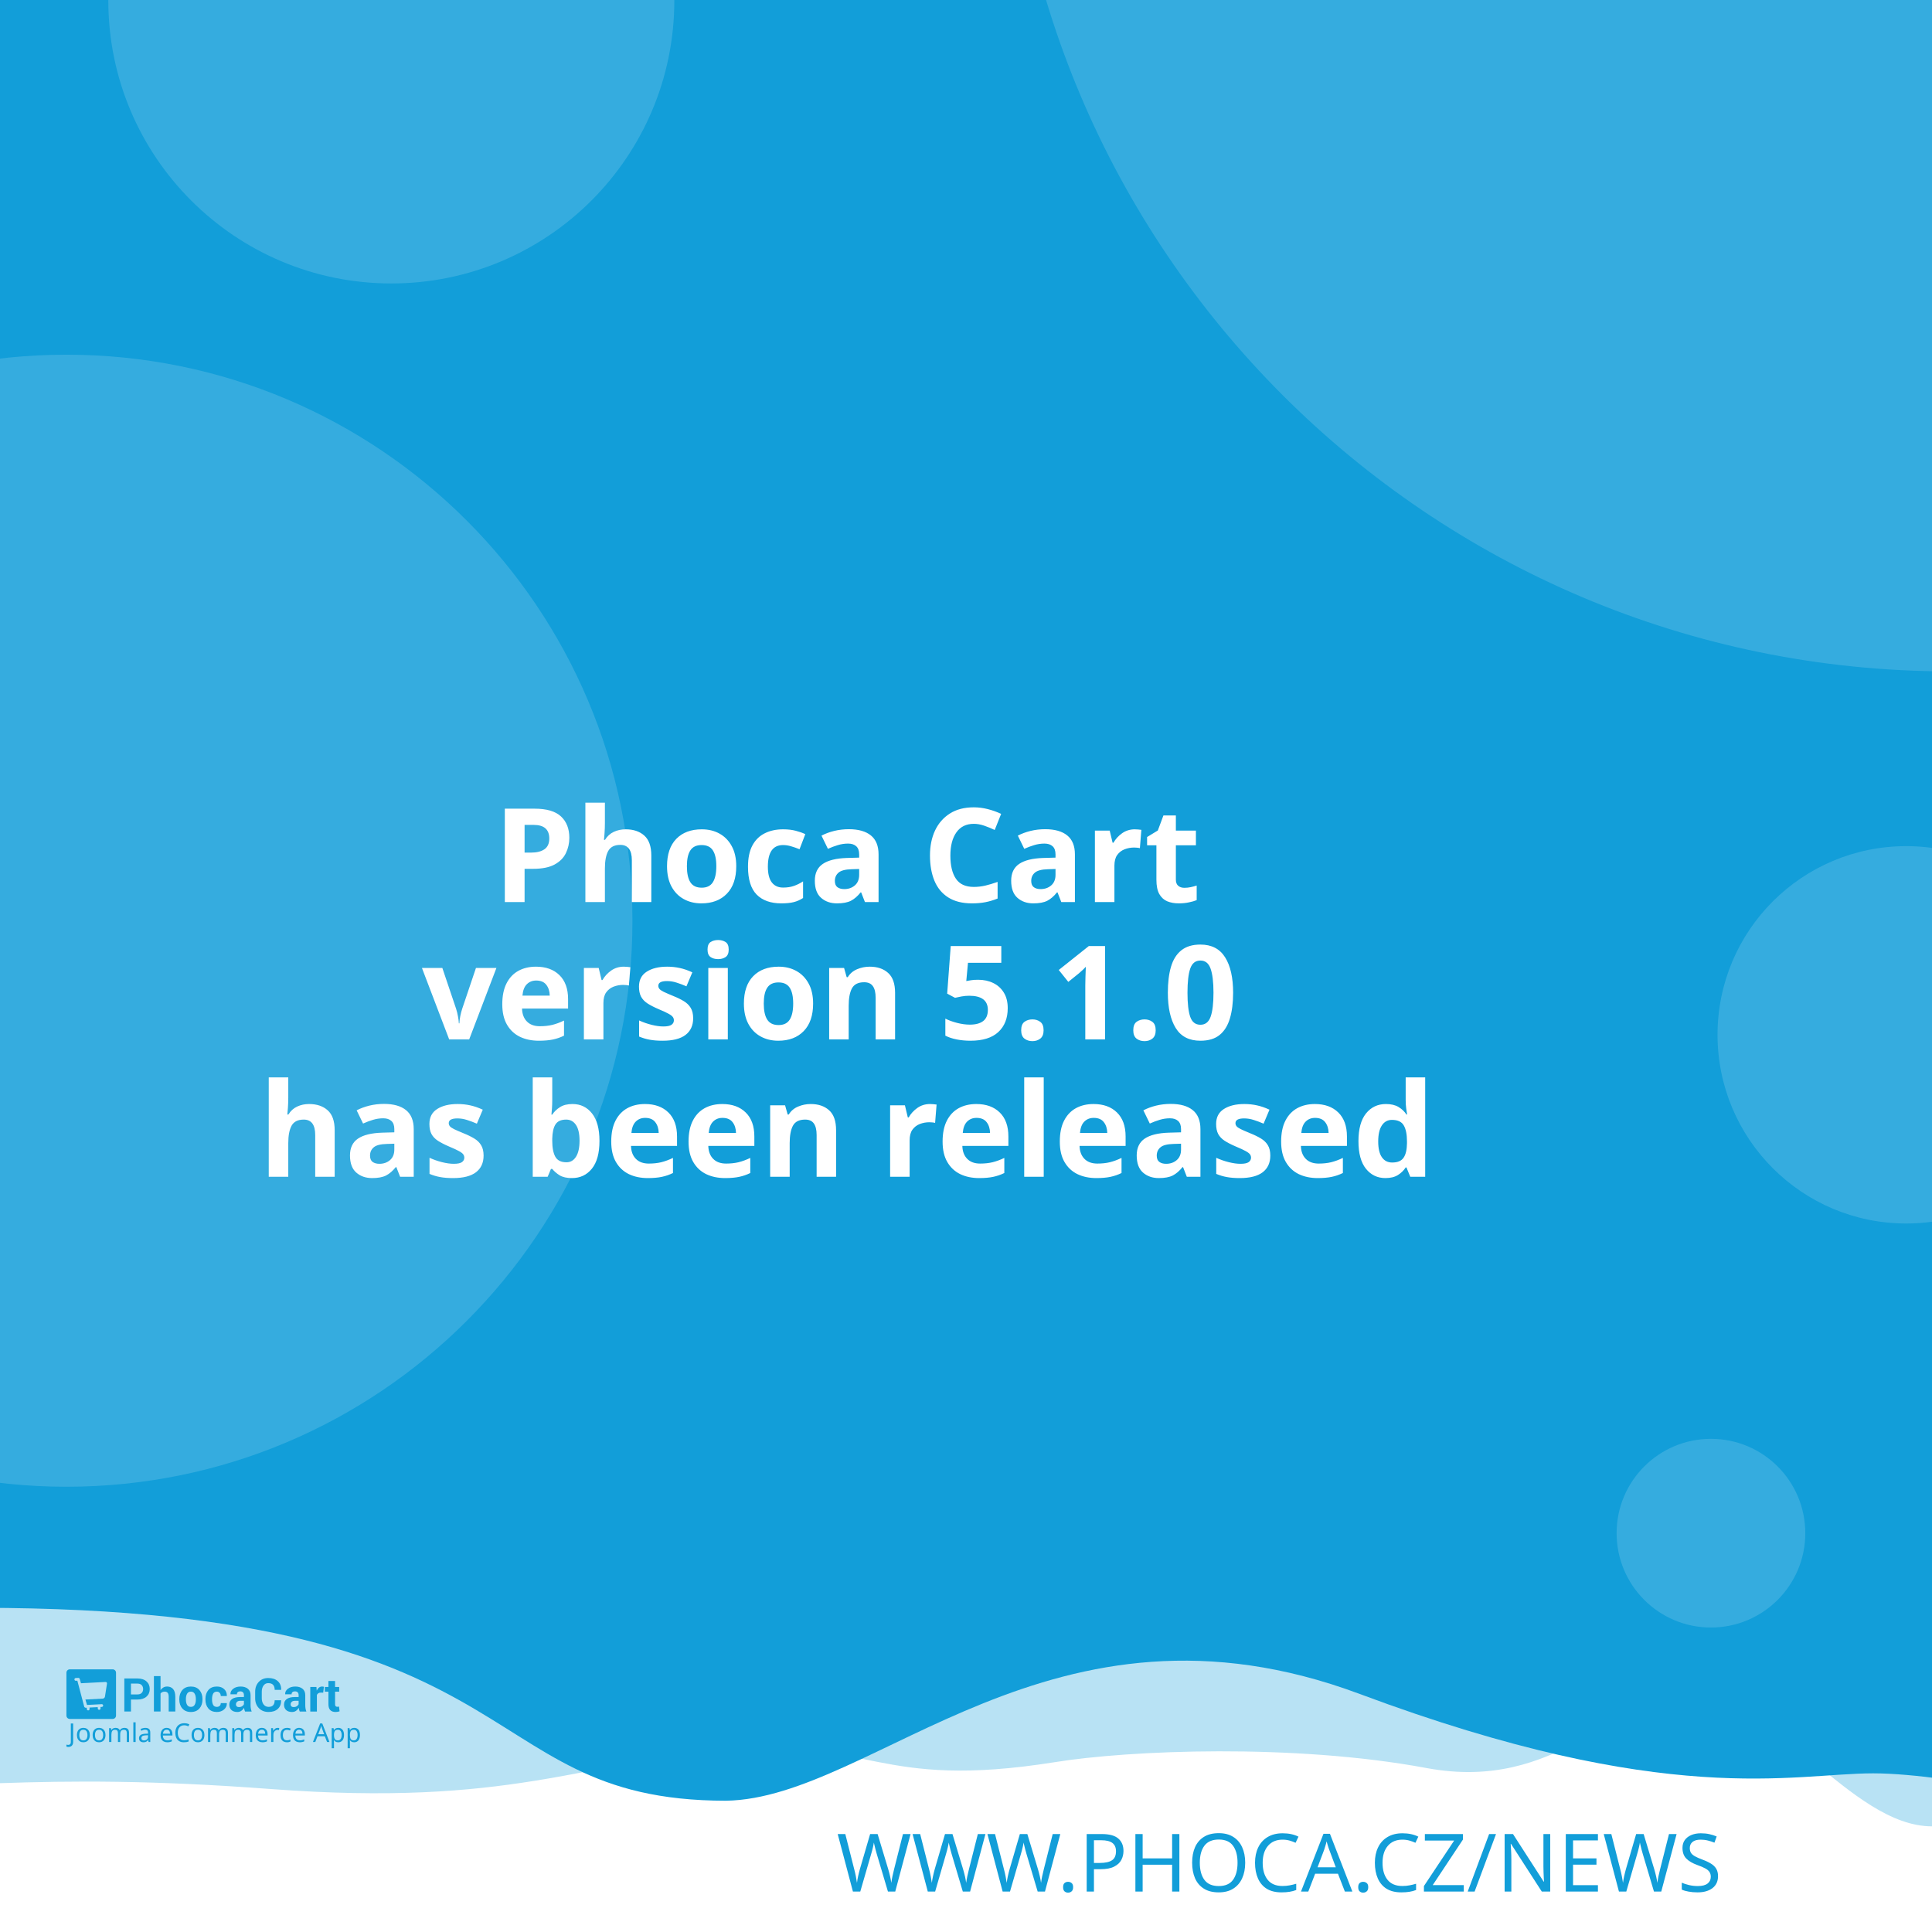
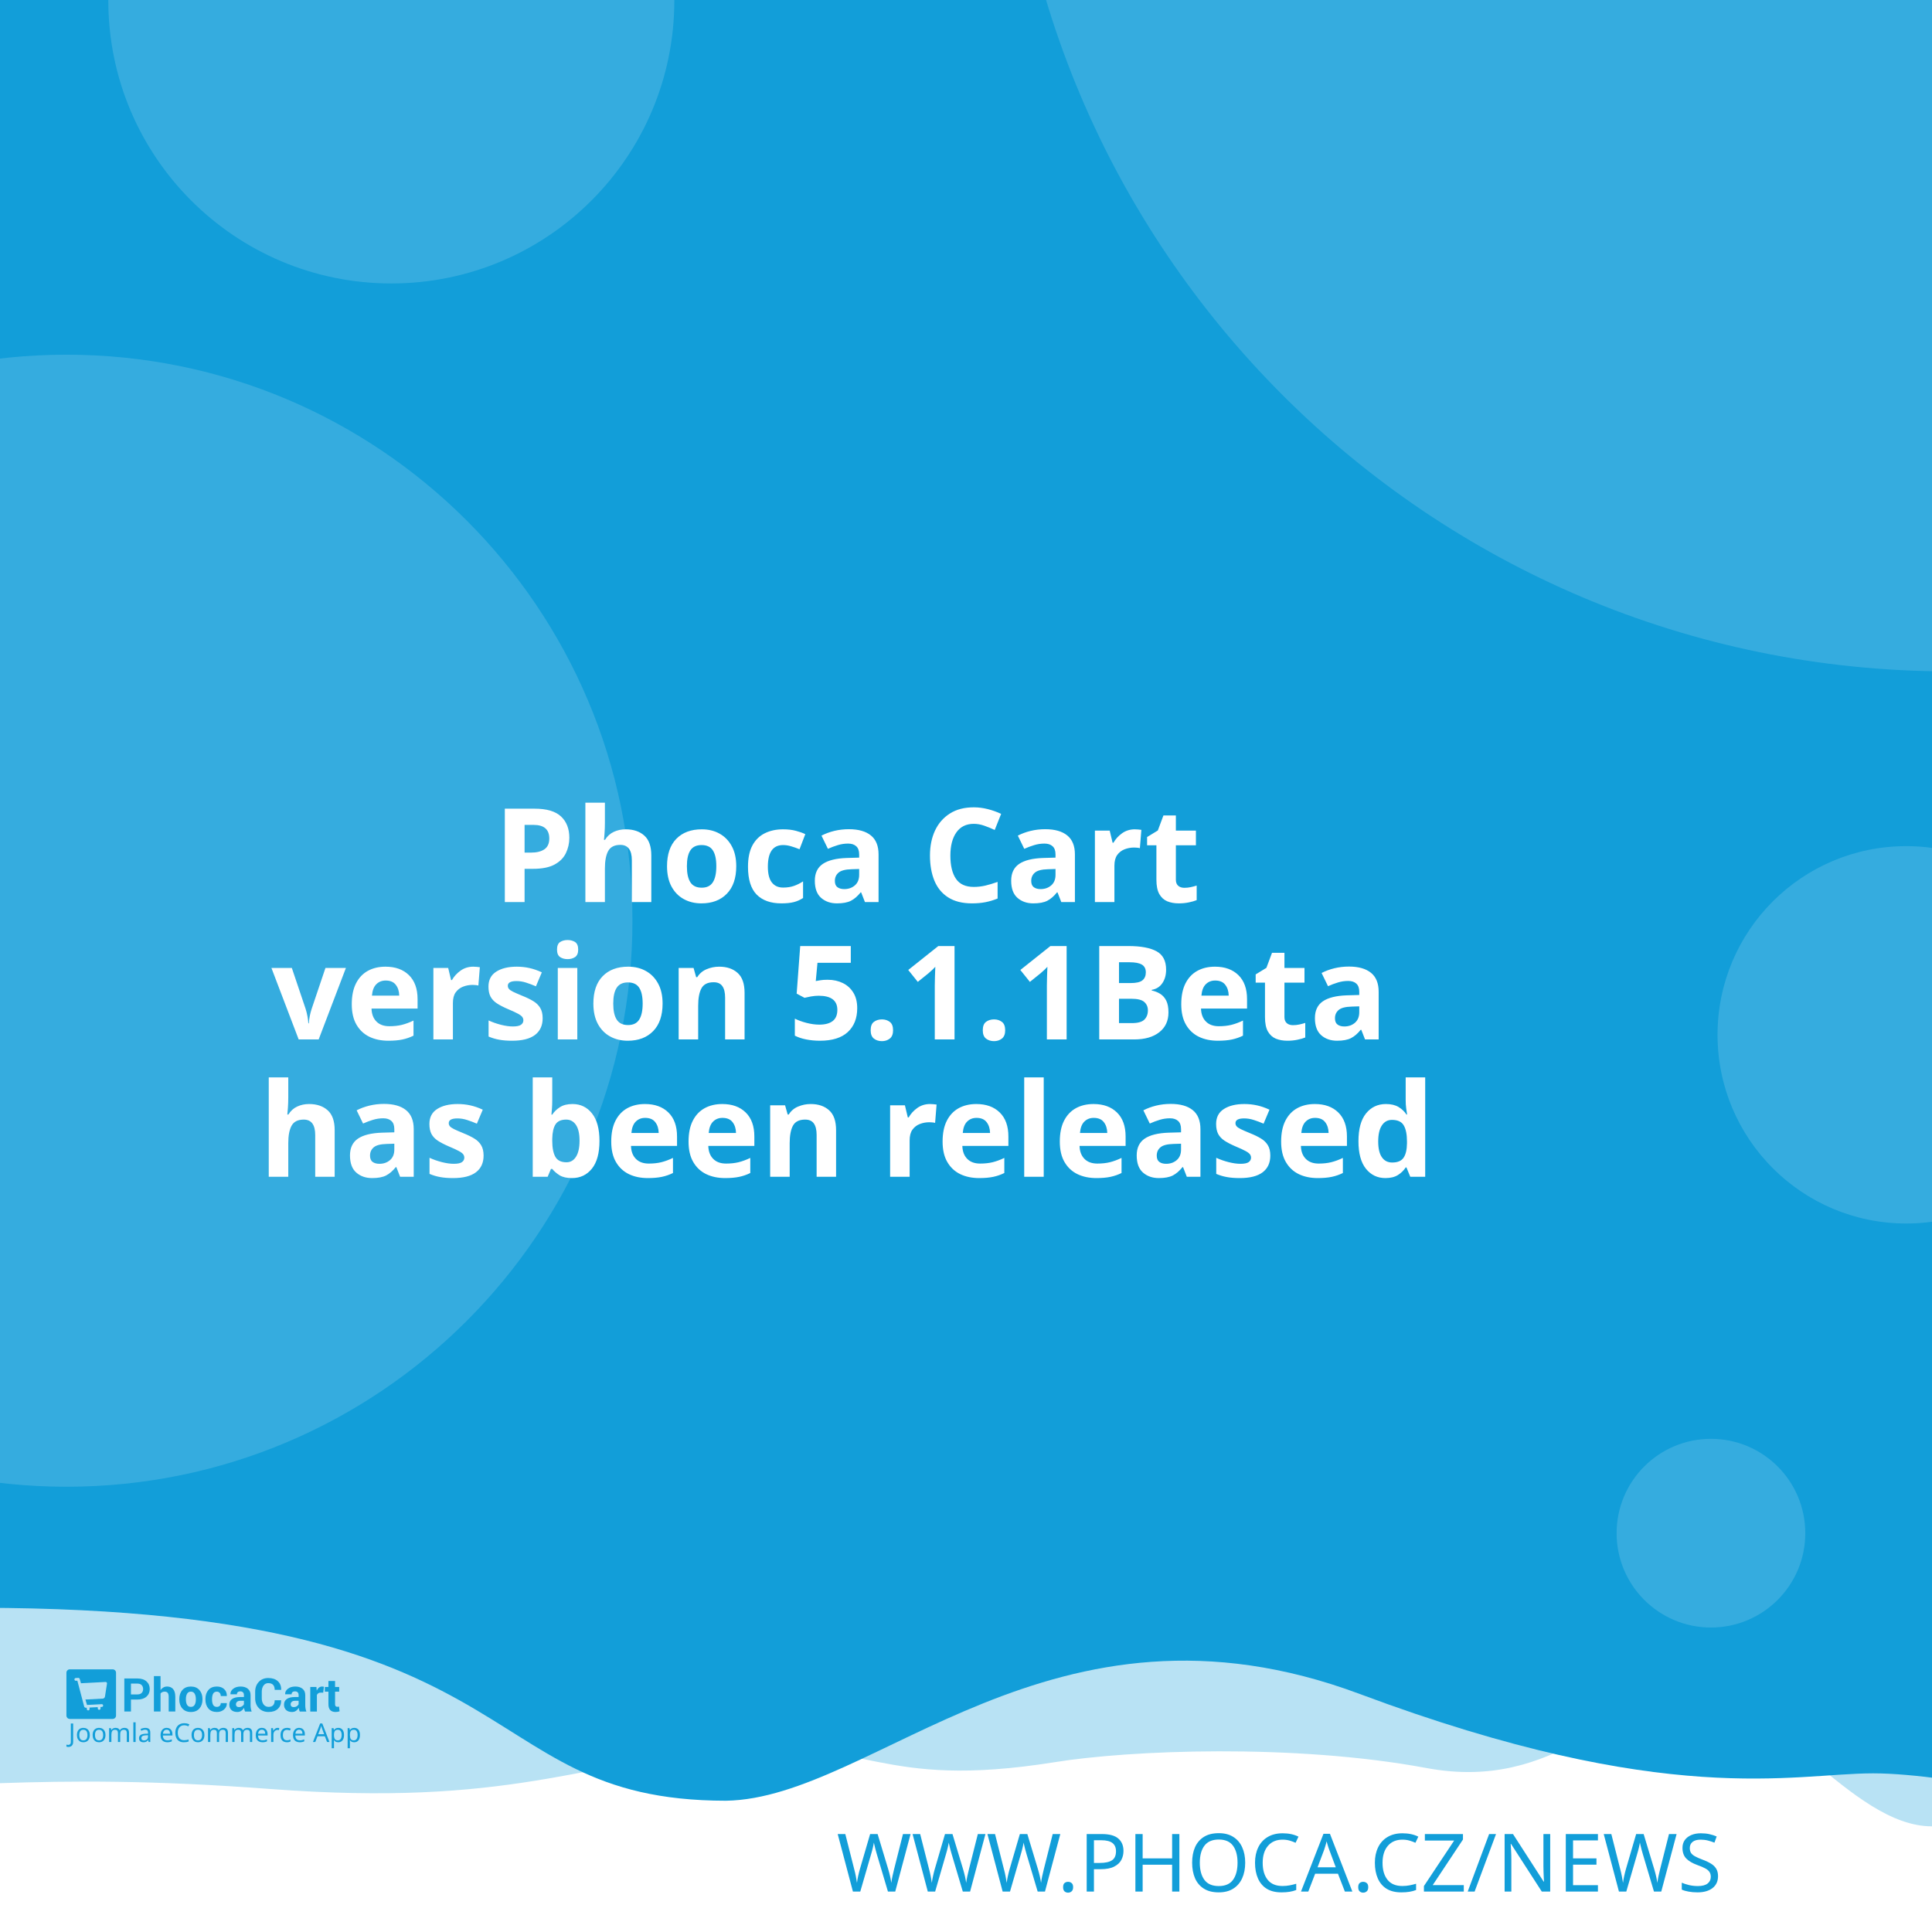
<svg xmlns="http://www.w3.org/2000/svg" width="512" height="512" viewBox="0 0 512 512" version="1.1" id="svg5">
  <defs id="defs2" />
  <g id="layer1">
    <path d="m -288.549,96.962 a 6.384,6.384 0 0 0 -6.384,6.384 v 81.087 a 6.384,6.384 0 0 0 6.384,6.384 h 81.083 a 6.384,6.384 0 0 0 6.384,-6.384 v -81.087 a 6.384,6.384 0 0 0 -6.384,-6.384 z m 16.084,16.188 c 0.591,-0.033 1.134,0.125 1.642,0.482 0.508,0.359 0.842,0.809 1.006,1.355 l 2.415,8.308 46.517,-2.44 c 0.829,-0.043 1.521,0.245 2.074,0.86 0.55,0.606 0.769,1.334 0.636,2.174 l -3.898,24.937 c -0.138,0.736 -0.57,1.497 -1.288,2.273 -0.719,0.787 -1.656,1.211 -2.797,1.272 l -32.861,1.721 3.038,10.253 27.775,-1.455 c 0.726,-0.04 1.351,0.178 1.887,0.648 0.523,0.483 0.803,1.086 0.844,1.812 0.038,0.726 -0.178,1.352 -0.648,1.887 -0.483,0.525 -1.086,0.806 -1.812,0.844 l -2.597,0.137 0.137,2.593 c 0.038,0.729 -0.178,1.356 -0.661,1.879 -0.472,0.535 -1.071,0.819 -1.8,0.856 -0.726,0.038 -1.353,-0.178 -1.879,-0.661 -0.535,-0.472 -0.814,-1.073 -0.852,-1.8 l -0.137,-2.593 -15.573,0.81 0.133,2.597 c 0.038,0.729 -0.176,1.356 -0.648,1.879 -0.483,0.535 -1.086,0.818 -1.812,0.856 -0.726,0.04 -1.352,-0.178 -1.887,-0.661 -0.525,-0.472 -0.806,-1.073 -0.844,-1.8 l -0.137,-2.597 -1.608,0.083 c -0.623,0.033 -1.193,-0.112 -1.721,-0.428 -0.515,-0.317 -0.883,-0.632 -1.11,-0.931 l -0.287,-0.507 -13.05,-49.343 -2.805,0.146 c -0.696,0.038 -1.312,-0.181 -1.858,-0.661 -0.545,-0.472 -0.835,-1.069 -0.873,-1.795 -0.038,-0.729 0.186,-1.353 0.682,-1.879 0.493,-0.535 1.083,-0.818 1.779,-0.856 z" style="fill:#ffffff;stroke-width:1;paint-order:stroke fill markers" id="path400" />
    <rect style="opacity:1;fill:#ffffff;stroke-width:5;stroke-linejoin:round;paint-order:stroke fill markers" id="rect723" width="512" height="512" x="0" y="0" />
    <path id="rect4460" style="opacity:0.3;fill:#129ed9;fill-opacity:1;stroke-width:5;stroke-linejoin:round;paint-order:stroke fill markers" d="M -256,4 H 768 v 480 c 0,0 -42.667,-10 -64,-10 -21.333,0 -42.408,10 -64,10 -21.592,0 -42.667,-10 -64,-10 -21.333,0 -42.408,10 -64,10 -21.592,0 -41.887,-34.701 -63.221,-34.701 -21.333,0 -35.645,25.795 -70.761,19.246 -35.116,-6.549 -78.862,-4.741 -98.515,-1.547 -47.289,7.533 -49.247,-6.724 -87.369,-3.311 -38.122,3.413 -56.921,15.193 -120.307,10.429 -63.387,-4.764 -84.091,0.698 -135.827,-0.116 -21.333,0 -42.408,10 -64,10 -21.592,0 -42.667,-10 -64,-10 -21.333,0 -64,10 -64,10 z" />
    <path id="rect4460-5" style="fill:#129ed9;fill-opacity:1;stroke-width:5;stroke-linejoin:round;paint-order:stroke fill markers" d="M -316,4.9999998e-7 H 708 V 480 c 0,0 -42.667,-10 -64,-10 -21.333,0 -42.408,10 -64,10 -21.592,0 -62.256,-10.048 -83.59,-10.048 -21.333,0 -54.449,9.448 -136.059,-21.03 -81.61,-30.478 -128.583,27.669 -167.971,28.291 -70.795,-0.042 -47.303,-54.288 -212.561,-50.983 C -185.439,429.534 -38.408,480 -60,480 c -21.592,0 -42.667,-10 -64,-10 -21.333,0 -42.408,10 -64,10 -21.592,0 -42.667,-10 -64,-10 -21.333,0 -64,10 -64,10 z" />
    <text xml:space="preserve" style="font-style:normal;font-weight:normal;font-size:21.333px;line-height:1.25;font-family:sans-serif;fill:#129ed9;fill-opacity:1;stroke:none" x="484.042" y="501.277" id="text2910-3-7">
      <tspan id="tspan2908-6-5" x="484.042" y="501.277" style="font-style:normal;font-variant:normal;font-weight:300;font-stretch:normal;font-size:21.333px;font-family:Montserrat;-inkscape-font-specification:'Montserrat Light';text-align:end;text-anchor:end;fill:#129ed9;fill-opacity:1">WWW.PHOCA.CZ/NEWS</tspan>
    </text>
    <text xml:space="preserve" style="font-style:normal;font-variant:normal;font-weight:600;font-stretch:normal;font-size:34.667px;line-height:1.05;font-family:Rubik;-inkscape-font-specification:'Rubik Semi-Bold';fill:#ffffff;fill-opacity:1;stroke:none" x="256" y="165" id="text11252">
      <tspan x="256" y="165" id="tspan403" style="text-align:center;text-anchor:middle" />
      <tspan x="256" y="202.659" style="font-size:34.667px;text-align:center;text-anchor:middle" id="tspan442" />
      <tspan x="256" y="239.059" style="font-size:34.667px;text-align:center;text-anchor:middle" id="tspan444">Phoca Cart</tspan>
-       <tspan x="256" y="275.459" id="tspan1992" style="font-size:34.667px;text-align:center;text-anchor:middle">version 5.1.0
+       <tspan x="256" y="275.459" id="tspan1992" style="font-size:34.667px;text-align:center;text-anchor:middle">version 5.1.1Beta
</tspan>
      <tspan x="256" y="311.859" id="tspan2906" style="font-size:34.667px;text-align:center;text-anchor:middle">has been released</tspan>
      <tspan x="256" y="348.259" id="tspan1994" style="font-size:34.667px" />
    </text>
    <circle style="opacity:0.15;fill:#ffffff;fill-opacity:1;stroke-width:5;stroke-linejoin:round;paint-order:stroke fill markers" id="path8376" cx="516.67" cy="-72.081" r="250" />
    <circle style="opacity:0.15;fill:#ffffff;fill-opacity:1;stroke-width:5;stroke-linejoin:round;paint-order:stroke fill markers" id="path8376-9" cx="17.604" cy="244" r="150" />
    <circle style="opacity:0.15;fill:#ffffff;fill-opacity:1;stroke-width:5;stroke-linejoin:round;paint-order:stroke fill markers" id="path8376-6" cx="103.704" cy="0.117" r="75" />
    <circle style="opacity:0.15;fill:#ffffff;fill-opacity:1;stroke-width:5;stroke-linejoin:round;paint-order:stroke fill markers" id="path8376-6-2" cx="505.168" cy="274.238" r="50" />
    <g id="g8950" transform="matrix(0.298069,0,0,0.298069,107.3348,335.2596)" style="fill:#129ed9;fill-opacity:1;stroke-width:3.355">
      <g id="g895" transform="translate(-301.0409,359.4151)" style="fill:#129ed9;fill-opacity:1;stroke-width:3.355">
        <g transform="matrix(1.3333,0,0,-1.3333,-75.59,850.15)" fill="#ffffff" image-rendering="optimizeQuality" id="g280" style="clip-rule:evenodd;fill:#129ed9;fill-opacity:1;stroke-width:8.934;shape-rendering:geometricPrecision">
          <path d="m 99.728,617.49 v -7.994 h -4.423 v 22.031 h 8.784 c 2.532,0 4.527,-0.646 5.979,-1.937 1.452,-1.291 2.181,-2.99 2.181,-5.097 0,-2.107 -0.729,-3.801 -2.181,-5.082 -1.452,-1.281 -3.446,-1.921 -5.979,-1.921 z m 0,3.408 h 4.361 c 1.23,0 2.165,0.336 2.801,1.002 0.635,0.671 0.951,1.523 0.951,2.561 0,1.059 -0.315,1.932 -0.946,2.623 -0.63,0.687 -1.566,1.033 -2.806,1.033 H 99.728 Z" id="path262" style="fill:#129ed9;fill-opacity:1;stroke-width:3.355" />
          <path d="m 119.45,623.79 c 0.517,0.749 1.147,1.327 1.891,1.746 0.749,0.418 1.576,0.63 2.485,0.63 1.705,0 3.043,-0.568 4.02,-1.704 0.971,-1.131 1.457,-2.887 1.457,-5.252 v -9.714 h -4.418 v 9.76 c 0,1.276 -0.227,2.174 -0.677,2.706 -0.445,0.532 -1.116,0.795 -2.005,0.795 -0.605,0 -1.137,-0.108 -1.602,-0.325 -0.465,-0.217 -0.847,-0.522 -1.152,-0.919 v -12.017 h -4.418 v 23.611 h 4.418 z" id="path264" style="fill:#129ed9;fill-opacity:1;stroke-width:3.355" />
          <path d="m 131.96,617.83 c 0,2.438 0.682,4.436 2.046,5.996 1.359,1.554 3.25,2.334 5.663,2.334 2.418,0 4.315,-0.774 5.689,-2.329 1.375,-1.549 2.062,-3.553 2.062,-6.001 v -0.32 c 0,-2.458 -0.687,-4.462 -2.051,-6.011 -1.369,-1.544 -3.261,-2.319 -5.674,-2.319 -2.418,0 -4.315,0.775 -5.684,2.319 -1.364,1.549 -2.051,3.553 -2.051,6.011 z m 4.408,-0.31 c 0,-1.487 0.264,-2.68 0.785,-3.584 0.527,-0.899 1.375,-1.348 2.542,-1.348 1.142,0 1.979,0.454 2.506,1.358 0.532,0.904 0.796,2.097 0.796,3.574 v 0.315 c 0,1.446 -0.269,2.629 -0.801,3.542 -0.537,0.914 -1.38,1.374 -2.527,1.374 -1.142,0 -1.979,-0.46 -2.506,-1.379 -0.532,-0.919 -0.796,-2.102 -0.796,-3.537 z" id="path266" style="fill:#129ed9;fill-opacity:1;stroke-width:3.355" />
          <path d="m 157.01,612.59 c 0.79,0 1.421,0.227 1.891,0.682 0.475,0.454 0.713,1.064 0.713,1.828 h 4.015 l 0.041,-0.093 c 0.041,-1.653 -0.579,-3.037 -1.871,-4.152 -1.287,-1.116 -2.883,-1.673 -4.79,-1.673 -2.439,0 -4.325,0.769 -5.648,2.314 -1.318,1.544 -1.979,3.522 -1.979,5.944 v 0.449 c 0,2.412 0.656,4.395 1.974,5.944 1.317,1.554 3.198,2.329 5.638,2.329 2.02,0 3.648,-0.573 4.883,-1.725 1.235,-1.151 1.835,-2.664 1.793,-4.539 l -0.031,-0.088 h -4.026 c 0,0.842 -0.233,1.544 -0.698,2.107 -0.46,0.558 -1.101,0.837 -1.922,0.837 -1.168,0 -1.995,-0.454 -2.475,-1.358 -0.476,-0.904 -0.718,-2.071 -0.718,-3.496 v -0.454 c 0,-1.456 0.243,-2.628 0.718,-3.522 0.48,-0.888 1.312,-1.332 2.491,-1.332" id="path268" style="fill:#129ed9;fill-opacity:1;stroke-width:3.355" />
          <path d="m 175.8,609.49 c -0.165,0.372 -0.305,0.764 -0.419,1.183 -0.119,0.413 -0.202,0.837 -0.248,1.27 -0.455,-0.8 -1.054,-1.456 -1.798,-1.978 -0.739,-0.521 -1.628,-0.785 -2.656,-0.785 -1.715,0 -3.038,0.439 -3.963,1.322 -0.93,0.883 -1.395,2.086 -1.395,3.604 0,1.606 0.62,2.845 1.855,3.729 1.235,0.883 3.038,1.322 5.41,1.322 h 2.47 v 1.301 c 0,0.785 -0.207,1.394 -0.62,1.828 -0.413,0.434 -1.023,0.651 -1.834,0.651 -0.713,0 -1.266,-0.175 -1.653,-0.522 -0.393,-0.346 -0.584,-0.826 -0.584,-1.446 l -4.268,0.016 -0.016,0.093 c -0.072,1.379 0.527,2.572 1.798,3.579 1.271,1.002 2.946,1.503 5.013,1.503 1.958,0 3.545,-0.496 4.769,-1.492 1.22,-0.992 1.829,-2.406 1.829,-4.24 v -6.76 c 0,-0.769 0.062,-1.492 0.176,-2.164 0.119,-0.676 0.299,-1.348 0.553,-2.014 z m -4.046,2.943 c 0.78,0 1.468,0.191 2.077,0.574 0.605,0.382 1.013,0.826 1.225,1.332 v 2.308 h -2.47 c -0.935,0 -1.648,-0.232 -2.134,-0.702 -0.481,-0.47 -0.724,-1.033 -0.724,-1.699 0,-0.542 0.181,-0.981 0.542,-1.312 0.367,-0.336 0.858,-0.501 1.483,-0.501" id="path270" style="fill:#129ed9;fill-opacity:1;stroke-width:3.355" />
          <path d="m 199.84,617.01 0.031,-0.088 c 0.041,-2.37 -0.682,-4.25 -2.17,-5.645 -1.488,-1.394 -3.555,-2.091 -6.201,-2.091 -2.656,0 -4.811,0.852 -6.464,2.556 -1.653,1.704 -2.486,3.894 -2.486,6.579 v 4.369 c 0,2.67 0.812,4.86 2.424,6.574 1.617,1.715 3.715,2.572 6.299,2.572 2.723,0 4.852,-0.697 6.386,-2.097 1.535,-1.399 2.284,-3.305 2.243,-5.717 l -0.031,-0.088 h -4.299 c 0,1.451 -0.346,2.561 -1.044,3.336 -0.698,0.769 -1.783,1.157 -3.255,1.157 -1.323,0 -2.372,-0.537 -3.147,-1.606 -0.78,-1.074 -1.168,-2.438 -1.168,-4.1 v -4.39 c 0,-1.683 0.408,-3.057 1.225,-4.131 0.822,-1.069 1.922,-1.606 3.317,-1.606 1.38,0 2.403,0.372 3.064,1.11 0.661,0.744 0.992,1.844 0.992,3.305 z" id="path272" style="fill:#129ed9;fill-opacity:1;stroke-width:3.355" />
          <path d="m 212.27,609.49 c -0.165,0.372 -0.305,0.764 -0.419,1.183 -0.119,0.413 -0.202,0.837 -0.248,1.27 -0.455,-0.8 -1.054,-1.456 -1.798,-1.978 -0.739,-0.521 -1.628,-0.785 -2.656,-0.785 -1.716,0 -3.038,0.439 -3.963,1.322 -0.93,0.883 -1.395,2.086 -1.395,3.604 0,1.606 0.62,2.845 1.855,3.729 1.235,0.883 3.039,1.322 5.41,1.322 h 2.47 v 1.301 c 0,0.785 -0.207,1.394 -0.62,1.828 -0.413,0.434 -1.023,0.651 -1.834,0.651 -0.713,0 -1.266,-0.175 -1.654,-0.522 -0.393,-0.346 -0.584,-0.826 -0.584,-1.446 l -4.268,0.016 -0.016,0.093 c -0.072,1.379 0.527,2.572 1.798,3.579 1.271,1.002 2.945,1.503 5.013,1.503 1.958,0 3.545,-0.496 4.769,-1.492 1.22,-0.992 1.829,-2.406 1.829,-4.24 v -6.76 c 0,-0.769 0.062,-1.492 0.176,-2.164 0.119,-0.676 0.3,-1.348 0.553,-2.014 z m -4.046,2.943 c 0.78,0 1.468,0.191 2.077,0.574 0.605,0.382 1.013,0.826 1.224,1.332 v 2.308 h -2.47 c -0.935,0 -1.649,-0.232 -2.134,-0.702 -0.481,-0.47 -0.723,-1.033 -0.723,-1.699 0,-0.542 0.181,-0.981 0.542,-1.312 0.367,-0.336 0.858,-0.501 1.483,-0.501" id="path274" style="fill:#129ed9;fill-opacity:1;stroke-width:3.355" />
          <path d="m 227.92,622.06 -1.617,0.046 c -0.656,0 -1.199,-0.134 -1.623,-0.408 -0.423,-0.274 -0.744,-0.656 -0.966,-1.152 v -11.052 h -4.408 v 16.36 h 4.103 l 0.196,-2.422 c 0.382,0.857 0.883,1.528 1.494,2.009 0.61,0.48 1.312,0.723 2.108,0.723 0.223,0 0.429,-0.015 0.615,-0.052 0.186,-0.036 0.377,-0.077 0.568,-0.129 z" id="path276" style="fill:#129ed9;fill-opacity:1;stroke-width:3.355" />
          <path d="m 235.83,629.86 v -4.007 h 2.754 v -3.099 H 235.83 v -8.33 c 0,-0.635 0.129,-1.09 0.393,-1.363 0.263,-0.274 0.615,-0.408 1.059,-0.408 0.232,0 0.434,0.01 0.599,0.036 0.166,0.026 0.362,0.072 0.579,0.129 l 0.383,-3.181 c -0.445,-0.155 -0.878,-0.268 -1.302,-0.341 -0.424,-0.078 -0.884,-0.114 -1.38,-0.114 -1.524,0 -2.697,0.418 -3.519,1.255 -0.822,0.837 -1.235,2.159 -1.235,3.977 v 8.34 h -2.392 v 3.099 h 2.392 v 4.007 z" id="path278" style="fill:#129ed9;fill-opacity:1;stroke-width:3.355" />
        </g>
        <g fill="#ffffff" fill-rule="evenodd" image-rendering="optimizeQuality" stroke-width="1.934" aria-label="Joomla eCommerce App" id="g318" style="clip-rule:evenodd;fill:#129ed9;fill-opacity:1;shape-rendering:geometricPrecision">
          <path d="M 1.704,69 Q 1.151,69 0.736,68.908 0.321,68.839 -0.002,68.7 v -1.752 q 0.369,0.092 0.784,0.161 0.415,0.069 0.876,0.069 0.576,0 1.083,-0.231 0.53,-0.231 0.853,-0.807 0.323,-0.576 0.323,-1.614 v -16.368 h 2.075 v 16.206 q 0,2.374 -1.176,3.504 -1.176,1.13 -3.112,1.13 z" id="path282" style="fill:#129ed9;fill-opacity:1;stroke-width:1.934" />
          <path d="m 20.792,58.419 q 0,3.066 -1.568,4.749 -1.545,1.683 -4.196,1.683 -1.637,0 -2.928,-0.738 -1.268,-0.761 -2.006,-2.19 -0.738,-1.452 -0.738,-3.504 0,-3.066 1.545,-4.726 1.545,-1.66 4.196,-1.66 1.683,0 2.951,0.761 1.291,0.738 2.006,2.167 0.738,1.406 0.738,3.458 z m -9.336,0 q 0,2.19 0.853,3.481 0.876,1.268 2.766,1.268 1.867,0 2.743,-1.268 0.876,-1.291 0.876,-3.481 0,-2.19 -0.876,-3.435 -0.876,-1.245 -2.766,-1.245 -1.89,0 -2.743,1.245 -0.853,1.245 -0.853,3.435 z" id="path284" style="fill:#129ed9;fill-opacity:1;stroke-width:1.934" />
          <path d="m 34.739,58.419 q 0,3.066 -1.568,4.749 -1.545,1.683 -4.196,1.683 -1.637,0 -2.928,-0.738 -1.268,-0.761 -2.006,-2.19 -0.738,-1.452 -0.738,-3.504 0,-3.066 1.545,-4.726 1.545,-1.66 4.196,-1.66 1.683,0 2.951,0.761 1.291,0.738 2.006,2.167 0.738,1.406 0.738,3.458 z m -9.336,0 q 0,2.19 0.853,3.481 0.876,1.268 2.766,1.268 1.867,0 2.743,-1.268 0.876,-1.291 0.876,-3.481 0,-2.19 -0.876,-3.435 -0.876,-1.245 -2.766,-1.245 -1.89,0 -2.743,1.245 -0.853,1.245 -0.853,3.435 z" id="path286" style="fill:#129ed9;fill-opacity:1;stroke-width:1.934" />
          <path d="m 51.499,52.033 q 2.098,0 3.135,1.083 1.037,1.06 1.037,3.458 V 64.62 H 53.666 v -7.953 q 0,-2.928 -2.513,-2.928 -1.798,0 -2.582,1.037 -0.761,1.037 -0.761,3.02 V 64.62 h -2.006 v -7.953 q 0,-2.928 -2.536,-2.928 -1.867,0 -2.582,1.153 -0.715,1.153 -0.715,3.32 v 6.409 h -2.029 v -12.356 h 1.637 l 0.3,1.683 h 0.115 q 0.576,-0.968 1.545,-1.429 0.991,-0.484 2.098,-0.484 2.905,0 3.781,2.075 h 0.115 q 0.622,-1.06 1.683,-1.568 1.083,-0.507 2.282,-0.507 z" id="path288" style="fill:#129ed9;fill-opacity:1;stroke-width:1.934" />
          <path d="M 61.527,64.62 H 59.498 V 47.1 h 2.029 z" id="path290" style="fill:#129ed9;fill-opacity:1;stroke-width:1.934" />
          <path d="m 70.126,52.056 q 2.259,0 3.343,0.991 1.083,0.991 1.083,3.158 v 8.414 h -1.475 l -0.392,-1.752 h -0.092 q -0.807,1.014 -1.706,1.498 -0.876,0.484 -2.444,0.484 -1.683,0 -2.789,-0.876 -1.107,-0.899 -1.107,-2.789 0,-1.844 1.452,-2.836 1.452,-1.014 4.472,-1.107 l 2.098,-0.069 v -0.738 q 0,-1.545 -0.669,-2.144 -0.669,-0.599 -1.89,-0.599 -0.968,0 -1.844,0.3 -0.876,0.277 -1.637,0.645 l -0.622,-1.522 q 0.807,-0.438 1.913,-0.738 1.107,-0.323 2.305,-0.323 z m 0.599,6.593 q -2.305,0.092 -3.204,0.738 -0.876,0.645 -0.876,1.821 0,1.037 0.622,1.522 0.645,0.484 1.637,0.484 1.568,0 2.605,-0.853 1.037,-0.876 1.037,-2.674 v -1.107 z" id="path292" style="fill:#129ed9;fill-opacity:1;stroke-width:1.934" />
          <path d="m 89.144,52.033 q 1.591,0 2.72,0.692 1.153,0.692 1.752,1.96 0.622,1.245 0.622,2.928 v 1.222 h -8.46 q 0.046,2.098 1.06,3.204 1.037,1.083 2.882,1.083 1.176,0 2.075,-0.207 0.922,-0.231 1.89,-0.645 v 1.775 q -0.945,0.415 -1.867,0.599 -0.922,0.207 -2.19,0.207 -1.752,0 -3.112,-0.715 -1.337,-0.715 -2.098,-2.121 -0.738,-1.429 -0.738,-3.481 0,-2.029 0.669,-3.481 0.692,-1.452 1.913,-2.236 1.245,-0.784 2.882,-0.784 z m -0.023,1.66 q -1.452,0 -2.305,0.945 -0.83,0.922 -0.991,2.582 h 6.293 q -0.023,-1.568 -0.738,-2.536 -0.715,-0.991 -2.259,-0.991 z" id="path294" style="fill:#129ed9;fill-opacity:1;stroke-width:1.934" />
          <path d="m 104.71,49.751 q -2.651,0 -4.173,1.775 -1.522,1.775 -1.522,4.864 0,3.066 1.406,4.864 1.429,1.775 4.265,1.775 1.083,0 2.052,-0.184 0.968,-0.184 1.89,-0.461 v 1.798 q -0.922,0.346 -1.913,0.507 -0.968,0.161 -2.328,0.161 -2.513,0 -4.196,-1.037 -1.683,-1.037 -2.536,-2.951 -0.83,-1.913 -0.83,-4.495 0,-2.49 0.899,-4.38 0.922,-1.913 2.697,-2.974 1.775,-1.083 4.311,-1.083 2.605,0 4.541,0.968 l -0.83,1.752 q -0.761,-0.346 -1.706,-0.622 -0.922,-0.277 -2.029,-0.277 z" id="path296" style="fill:#129ed9;fill-opacity:1;stroke-width:1.934" />
          <path d="m 122.69,58.419 q 0,3.066 -1.568,4.749 -1.545,1.683 -4.196,1.683 -1.637,0 -2.928,-0.738 -1.268,-0.761 -2.006,-2.19 -0.738,-1.452 -0.738,-3.504 0,-3.066 1.545,-4.726 1.545,-1.66 4.196,-1.66 1.683,0 2.951,0.761 1.291,0.738 2.006,2.167 0.738,1.406 0.738,3.458 z m -9.336,0 q 0,2.19 0.853,3.481 0.876,1.268 2.766,1.268 1.867,0 2.743,-1.268 0.876,-1.291 0.876,-3.481 0,-2.19 -0.876,-3.435 -0.876,-1.245 -2.766,-1.245 -1.89,0 -2.743,1.245 -0.853,1.245 -0.853,3.435 z" id="path298" style="fill:#129ed9;fill-opacity:1;stroke-width:1.934" />
          <path d="m 139.45,52.033 q 2.098,0 3.135,1.083 1.037,1.06 1.037,3.458 V 64.62 h -2.006 v -7.953 q 0,-2.928 -2.513,-2.928 -1.798,0 -2.582,1.037 -0.761,1.037 -0.761,3.02 V 64.62 h -2.006 v -7.953 q 0,-2.928 -2.536,-2.928 -1.867,0 -2.582,1.153 -0.715,1.153 -0.715,3.32 v 6.409 h -2.029 v -12.356 h 1.637 l 0.3,1.683 h 0.115 q 0.576,-0.968 1.545,-1.429 0.991,-0.484 2.098,-0.484 2.905,0 3.781,2.075 h 0.115 q 0.622,-1.06 1.683,-1.568 1.083,-0.507 2.282,-0.507 z" id="path300" style="fill:#129ed9;fill-opacity:1;stroke-width:1.934" />
          <path d="m 161,52.033 q 2.098,0 3.135,1.083 1.037,1.06 1.037,3.458 V 64.62 h -2.006 v -7.953 q 0,-2.928 -2.513,-2.928 -1.798,0 -2.582,1.037 -0.761,1.037 -0.761,3.02 V 64.62 h -2.006 v -7.953 q 0,-2.928 -2.536,-2.928 -1.867,0 -2.582,1.153 -0.715,1.153 -0.715,3.32 v 6.409 h -2.029 v -12.356 h 1.637 l 0.3,1.683 h 0.115 q 0.576,-0.968 1.545,-1.429 0.991,-0.484 2.098,-0.484 2.905,0 3.781,2.075 h 0.115 q 0.622,-1.06 1.683,-1.568 1.083,-0.507 2.282,-0.507 z" id="path302" style="fill:#129ed9;fill-opacity:1;stroke-width:1.934" />
          <path d="m 173.77,52.033 q 1.591,0 2.72,0.692 1.153,0.692 1.752,1.96 0.622,1.245 0.622,2.928 v 1.222 h -8.46 q 0.046,2.098 1.06,3.204 1.037,1.083 2.882,1.083 1.176,0 2.075,-0.207 0.922,-0.231 1.89,-0.645 v 1.775 q -0.945,0.415 -1.867,0.599 -0.922,0.207 -2.19,0.207 -1.752,0 -3.112,-0.715 -1.337,-0.715 -2.098,-2.121 -0.738,-1.429 -0.738,-3.481 0,-2.029 0.669,-3.481 0.692,-1.452 1.913,-2.236 1.245,-0.784 2.882,-0.784 z m -0.023,1.66 q -1.452,0 -2.305,0.945 -0.83,0.922 -0.991,2.582 h 6.293 q -0.023,-1.568 -0.738,-2.536 -0.715,-0.991 -2.259,-0.991 z" id="path304" style="fill:#129ed9;fill-opacity:1;stroke-width:1.934" />
          <path d="m 187.76,52.033 q 0.346,0 0.738,0.046 0.415,0.023 0.715,0.092 l -0.254,1.867 q -0.3,-0.069 -0.669,-0.115 -0.346,-0.046 -0.669,-0.046 -0.945,0 -1.775,0.53 -0.83,0.507 -1.337,1.452 -0.484,0.922 -0.484,2.167 v 6.593 h -2.029 v -12.356 h 1.66 l 0.231,2.259 h 0.092 q 0.599,-1.014 1.545,-1.752 0.945,-0.738 2.236,-0.738 z" id="path306" style="fill:#129ed9;fill-opacity:1;stroke-width:1.934" />
          <path d="m 196.02,64.851 q -1.637,0 -2.928,-0.669 -1.268,-0.669 -2.006,-2.075 -0.715,-1.406 -0.715,-3.596 0,-2.282 0.761,-3.712 0.761,-1.429 2.052,-2.098 1.314,-0.669 2.974,-0.669 0.945,0 1.821,0.207 0.876,0.184 1.429,0.461 l -0.622,1.683 q -0.553,-0.207 -1.291,-0.392 -0.738,-0.184 -1.383,-0.184 -3.642,0 -3.642,4.68 0,2.236 0.876,3.435 0.899,1.176 2.651,1.176 1.014,0 1.775,-0.207 0.784,-0.207 1.429,-0.507 v 1.798 q -0.622,0.323 -1.383,0.484 -0.738,0.184 -1.798,0.184 z" id="path308" style="fill:#129ed9;fill-opacity:1;stroke-width:1.934" />
          <path d="m 206.9,52.033 q 1.591,0 2.72,0.692 1.153,0.692 1.752,1.96 0.622,1.245 0.622,2.928 v 1.222 h -8.46 q 0.046,2.098 1.06,3.204 1.037,1.083 2.882,1.083 1.176,0 2.075,-0.207 0.922,-0.231 1.89,-0.645 v 1.775 q -0.945,0.415 -1.867,0.599 -0.922,0.207 -2.19,0.207 -1.752,0 -3.112,-0.715 -1.337,-0.715 -2.098,-2.121 -0.738,-1.429 -0.738,-3.481 0,-2.029 0.669,-3.481 0.692,-1.452 1.913,-2.236 1.245,-0.784 2.882,-0.784 z m -0.023,1.66 q -1.452,0 -2.305,0.945 -0.83,0.922 -0.991,2.582 h 6.293 q -0.023,-1.568 -0.738,-2.536 -0.715,-0.991 -2.259,-0.991 z" id="path310" style="fill:#129ed9;fill-opacity:1;stroke-width:1.934" />
          <path d="m 231.73,64.62 -1.983,-5.095 h -6.524 l -1.96,5.095 h -2.098 l 6.432,-16.529 h 1.867 l 6.409,16.529 z m -4.449,-11.918 q -0.069,-0.184 -0.231,-0.669 -0.161,-0.484 -0.323,-0.991 -0.138,-0.53 -0.231,-0.807 -0.161,0.715 -0.369,1.406 -0.207,0.669 -0.346,1.06 l -1.867,4.979 h 5.21 z" id="path312" style="fill:#129ed9;fill-opacity:1;stroke-width:1.934" />
          <path d="m 241.73,52.033 q 2.282,0 3.665,1.591 1.406,1.591 1.406,4.795 0,3.158 -1.406,4.795 -1.383,1.637 -3.688,1.637 -1.429,0 -2.374,-0.53 -0.922,-0.553 -1.452,-1.268 h -0.138 q 0.046,0.392 0.092,0.991 0.046,0.599 0.046,1.037 v 5.072 h -2.029 v -17.889 h 1.66 l 0.277,1.683 h 0.092 q 0.553,-0.807 1.452,-1.36 0.899,-0.553 2.397,-0.553 z m -0.369,1.706 q -1.89,0 -2.674,1.06 -0.761,1.06 -0.807,3.227 v 0.392 q 0,2.282 0.738,3.527 0.761,1.222 2.789,1.222 1.13,0 1.844,-0.622 0.738,-0.622 1.083,-1.683 0.369,-1.083 0.369,-2.467 0,-2.121 -0.83,-3.389 -0.807,-1.268 -2.513,-1.268 z" id="path314" style="fill:#129ed9;fill-opacity:1;stroke-width:1.934" />
          <path d="m 255.91,52.033 q 2.282,0 3.665,1.591 1.406,1.591 1.406,4.795 0,3.158 -1.406,4.795 -1.383,1.637 -3.688,1.637 -1.429,0 -2.374,-0.53 -0.922,-0.553 -1.452,-1.268 h -0.138 q 0.046,0.392 0.092,0.991 0.046,0.599 0.046,1.037 v 5.072 h -2.029 v -17.889 h 1.66 l 0.277,1.683 h 0.092 q 0.553,-0.807 1.452,-1.36 0.899,-0.553 2.397,-0.553 z m -0.369,1.706 q -1.89,0 -2.674,1.06 -0.761,1.06 -0.807,3.227 v 0.392 q 0,2.282 0.738,3.527 0.761,1.222 2.789,1.222 1.13,0 1.844,-0.622 0.738,-0.622 1.083,-1.683 0.369,-1.083 0.369,-2.467 0,-2.121 -0.83,-3.389 -0.807,-1.268 -2.513,-1.268 z" id="path316" style="fill:#129ed9;fill-opacity:1;stroke-width:1.934" />
        </g>
        <path d="M 3,0 A 3,3 0 0 0 0,3 v 38.107 a 3,3 0 0 0 3,3 h 38.105 a 3,3 0 0 0 3,-3 V 3 a 3,3 0 0 0 -3,-3 z m 7.559,7.607 c 0.278,-0.015 0.533,0.059 0.771,0.227 0.239,0.169 0.396,0.38 0.473,0.637 l 1.135,3.904 21.861,-1.147 c 0.39,-0.02 0.715,0.115 0.975,0.404 0.259,0.285 0.361,0.627 0.299,1.022 l -1.832,11.719 c -0.065,0.346 -0.268,0.703 -0.605,1.068 -0.338,0.37 -0.778,0.569 -1.315,0.598 l -15.443,0.809 1.428,4.818 13.053,-0.684 c 0.341,-0.019 0.635,0.084 0.887,0.305 0.246,0.227 0.378,0.51 0.396,0.852 0.018,0.341 -0.084,0.635 -0.305,0.887 -0.227,0.247 -0.51,0.379 -0.852,0.396 l -1.221,0.064 0.064,1.219 c 0.018,0.343 -0.084,0.637 -0.311,0.883 -0.222,0.252 -0.503,0.385 -0.846,0.402 -0.341,0.018 -0.636,-0.084 -0.883,-0.311 -0.252,-0.222 -0.383,-0.504 -0.4,-0.846 l -0.064,-1.219 -7.318,0.381 0.062,1.221 c 0.018,0.343 -0.083,0.637 -0.305,0.883 -0.227,0.252 -0.51,0.384 -0.852,0.402 -0.341,0.019 -0.635,-0.084 -0.887,-0.311 -0.247,-0.222 -0.379,-0.504 -0.396,-0.846 l -0.064,-1.221 -0.756,0.039 c -0.293,0.015 -0.561,-0.052 -0.809,-0.201 -0.242,-0.149 -0.415,-0.297 -0.521,-0.438 l -0.135,-0.238 -6.133,-23.189 -1.318,0.068 C 8.066,10.184 7.776,10.082 7.52,9.856 7.263,9.634 7.127,9.354 7.11,9.012 7.092,8.67 7.197,8.377 7.43,8.13 7.661,7.878 7.939,7.745 8.266,7.727 Z" fill="#ffffff" style="fill:#129ed9;fill-opacity:1;stroke-width:8.934;paint-order:stroke fill markers" id="path334" />
      </g>
    </g>
    <circle style="opacity:0.15;fill:#ffffff;fill-opacity:1;stroke-width:5;stroke-linejoin:round;paint-order:stroke fill markers" id="path8376-6-2-1" cx="453.421" cy="406.309" r="25" />
  </g>
</svg>
